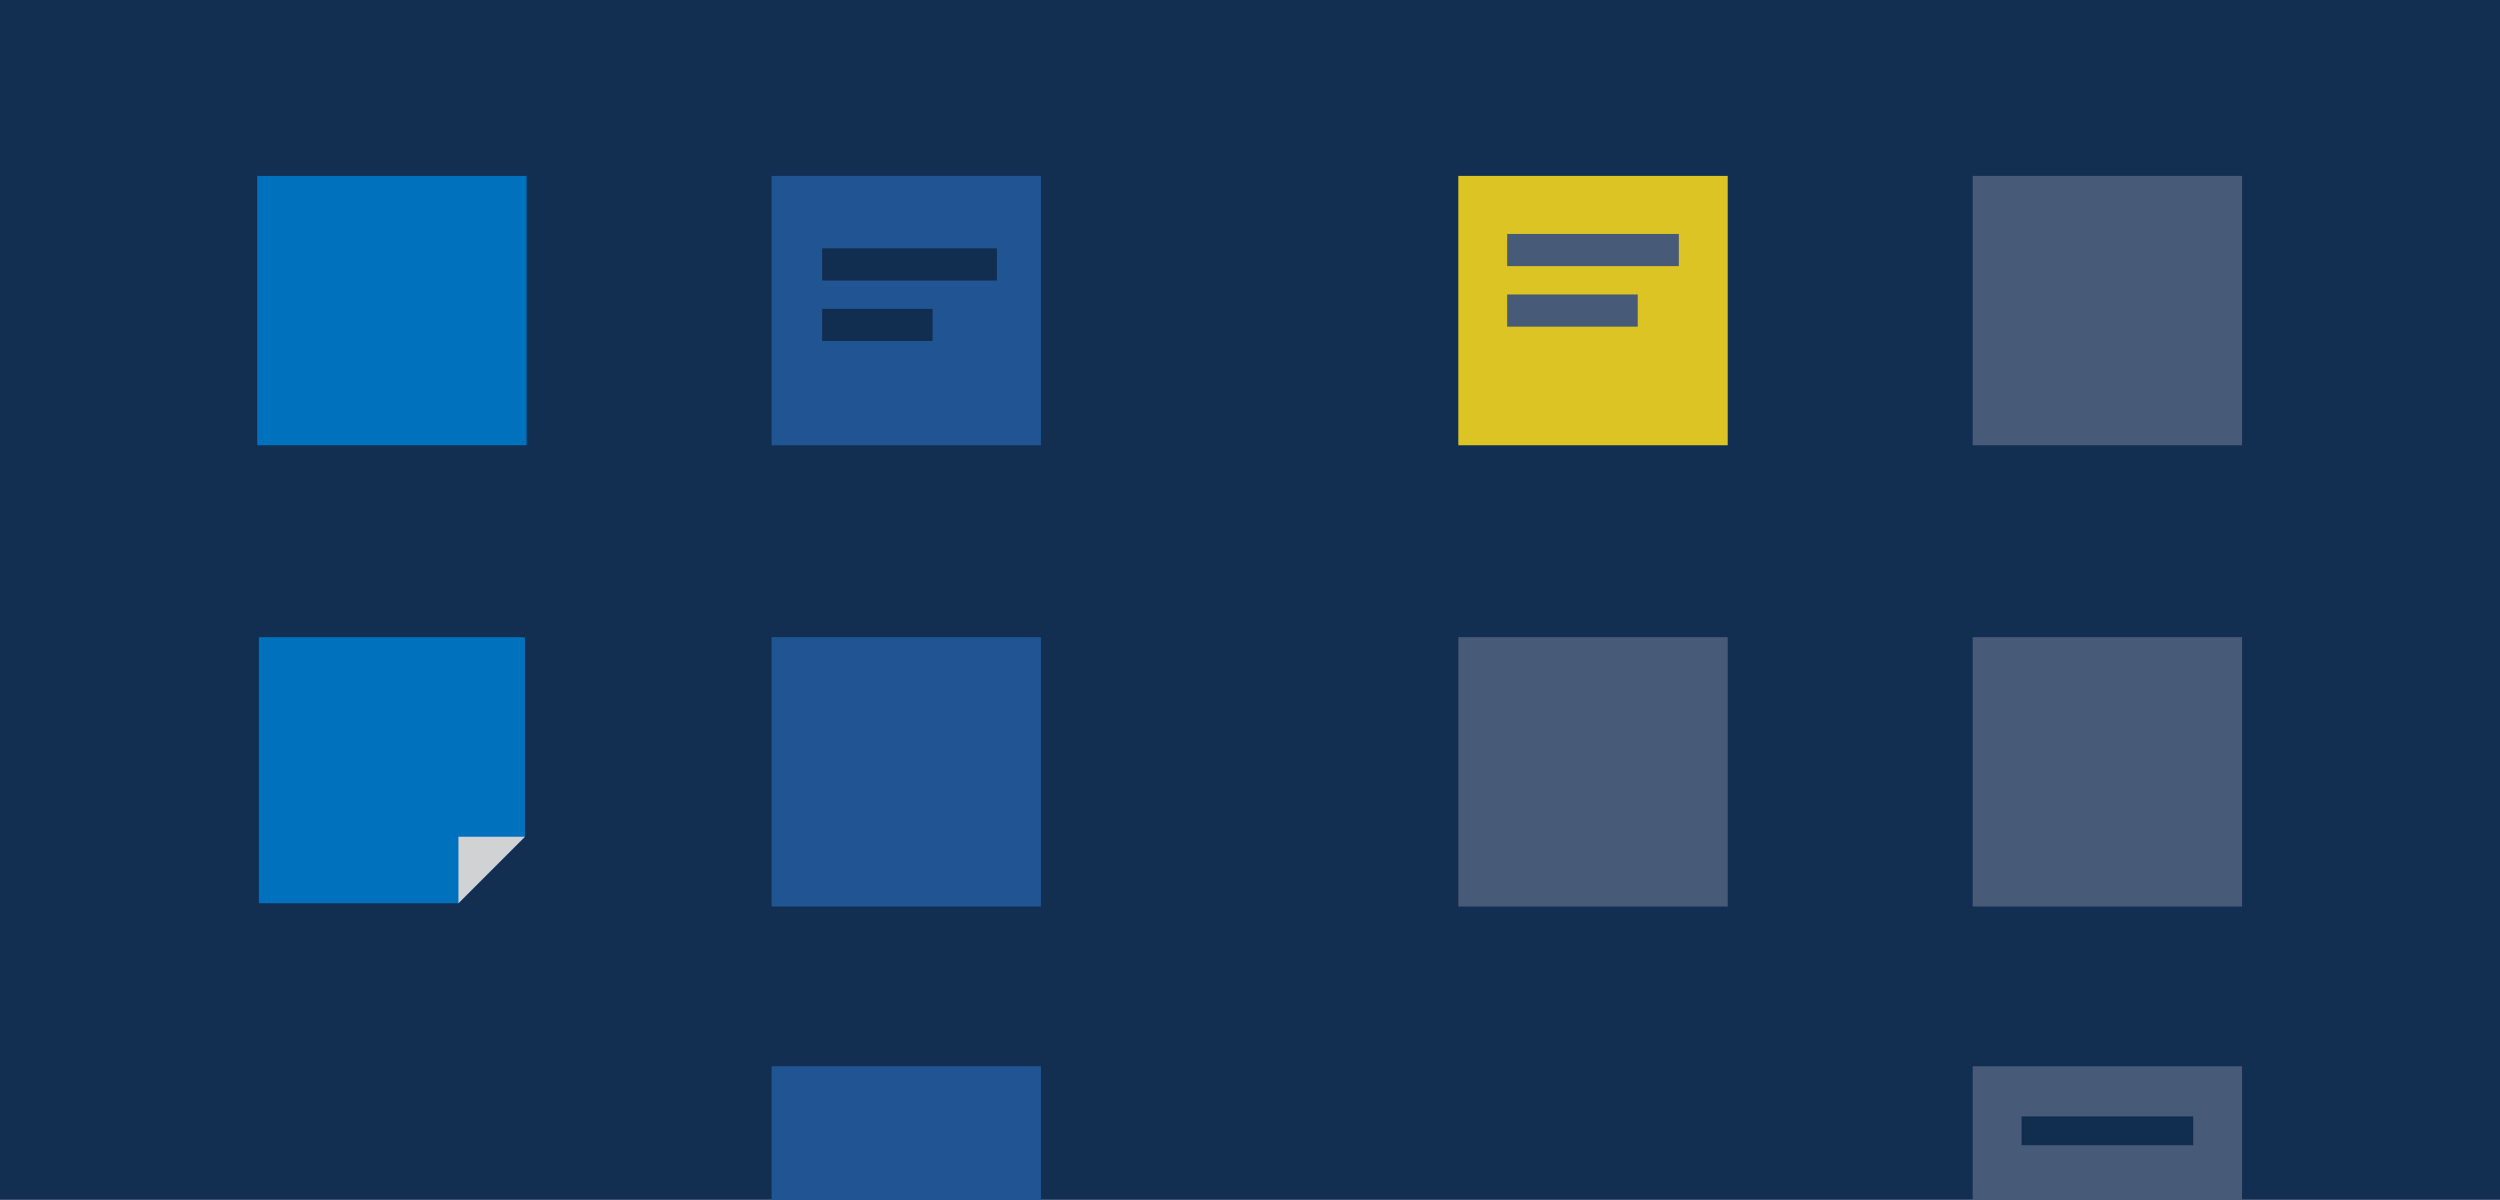
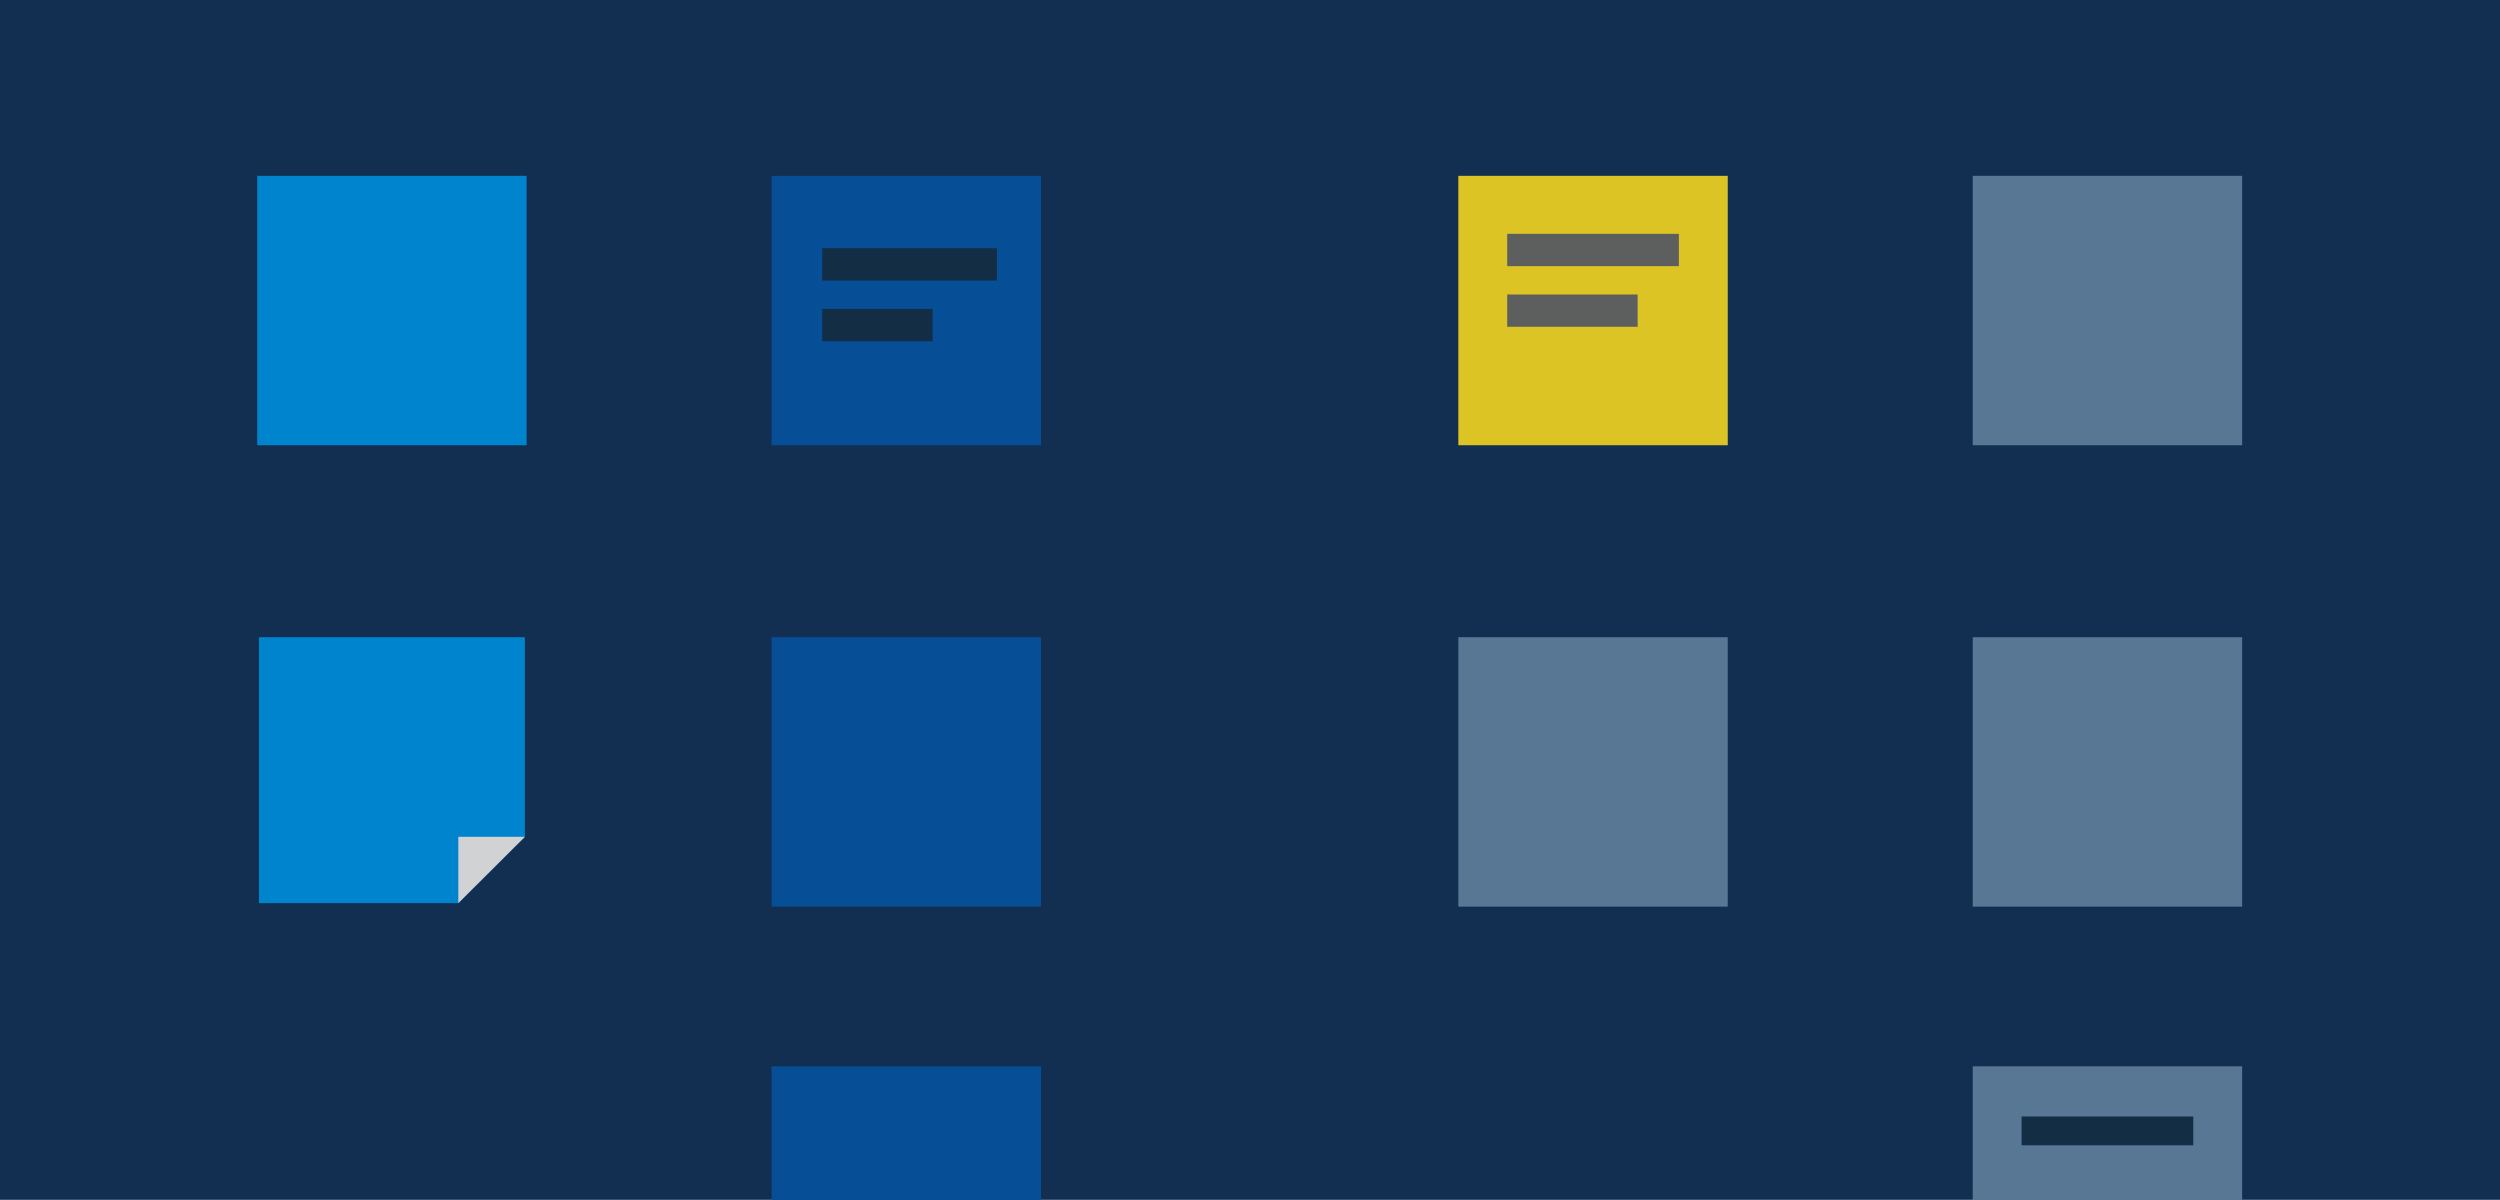
- <svg xmlns="http://www.w3.org/2000/svg" id="Layer_1" data-name="Layer 1" viewBox="0 0 1146 550">
-   <defs>
-     <style>.cls-1{fill:#122e51;}.cls-2{fill:#205493;}.cls-3{fill:#0071bc;}.cls-4{fill:#d0d2d3;}.cls-5{fill:#475a77;}.cls-6{fill:#dcc424;}.cls-7{fill:#112e51;}</style>
-   </defs>
-   <rect class="cls-1" width="1146" height="550" />
-   <rect class="cls-2" x="353.69" y="80.63" width="123.48" height="123.48" />
-   <rect class="cls-2" x="353.69" y="488.77" width="123.48" height="61.74" />
-   <rect class="cls-2" x="353.69" y="292.08" width="123.48" height="123.48" />
-   <rect class="cls-3" x="117.91" y="80.63" width="123.48" height="123.48" />
-   <polygon class="cls-3" points="210.15 414.05 118.66 414.05 118.66 292.08 240.63 292.08 240.63 383.57 210.15 414.05" />
-   <polygon class="cls-4" points="240.63 383.57 210.15 414.05 210.15 383.57 240.63 383.57" />
-   <rect class="cls-5" x="904.28" y="488.77" width="123.48" height="61.74" />
-   <rect class="cls-6" x="668.5" y="80.63" width="123.48" height="123.48" />
-   <rect class="cls-5" x="904.28" y="292.08" width="123.48" height="123.48" />
-   <rect class="cls-5" x="904.28" y="80.63" width="123.48" height="123.48" />
-   <rect class="cls-5" x="668.5" y="292.08" width="123.48" height="123.48" />
-   <rect class="cls-5" x="690.89" y="107.24" width="78.69" height="14.75" />
-   <rect class="cls-5" x="690.89" y="134.99" width="59.84" height="14.75" />
-   <rect class="cls-7" x="926.67" y="511.76" width="78.69" height="13.21" />
-   <rect class="cls-7" x="376.86" y="141.59" width="50.64" height="14.75" />
-   <rect class="cls-7" x="376.86" y="113.84" width="80.13" height="14.75" />
+ <svg xmlns="http://www.w3.org/2000/svg" version="1.1" id="Layer_1" x="0px" y="0px" viewBox="0 0 1146 550" style="enable-background:new 0 0 1146 550;" xml:space="preserve">
+   <style type="text/css">
+ 	.st0{fill:#122E51;}
+ 	.st1{fill:#064E96;}
+ 	.st2{fill:#0084CE;}
+ 	.st3{fill:#D0D2D3;}
+ 	.st4{fill:#577795;}
+ 	.st5{fill:#DCC424;}
+ 	.st6{fill:#5D5E5E;}
+ 	.st7{fill:#122D44;}
+ </style>
+   <rect class="st0" width="1146" height="550" />
+   <rect x="353.7" y="80.6" class="st1" width="123.5" height="123.5" />
+   <rect x="353.7" y="488.8" class="st1" width="123.5" height="61.7" />
+   <rect x="353.7" y="292.1" class="st1" width="123.5" height="123.5" />
+   <rect x="117.9" y="80.6" class="st2" width="123.5" height="123.5" />
+   <polygon class="st2" points="210.1,414 118.7,414 118.7,292.1 240.6,292.1 240.6,383.6 " />
+   <polygon class="st3" points="240.6,383.6 210.1,414 210.1,383.6 " />
+   <rect x="904.3" y="488.8" class="st4" width="123.5" height="61.7" />
+   <rect x="668.5" y="80.6" class="st5" width="123.5" height="123.5" />
+   <rect x="904.3" y="292.1" class="st4" width="123.5" height="123.5" />
+   <rect x="904.3" y="80.6" class="st4" width="123.5" height="123.5" />
+   <rect x="668.5" y="292.1" class="st4" width="123.5" height="123.5" />
+   <rect x="690.9" y="107.2" class="st6" width="78.7" height="14.8" />
+   <rect x="690.9" y="135" class="st6" width="59.8" height="14.8" />
+   <rect x="926.7" y="511.8" class="st7" width="78.7" height="13.2" />
+   <rect x="376.9" y="141.6" class="st7" width="50.6" height="14.8" />
+   <rect x="376.9" y="113.8" class="st7" width="80.1" height="14.8" />
</svg>
